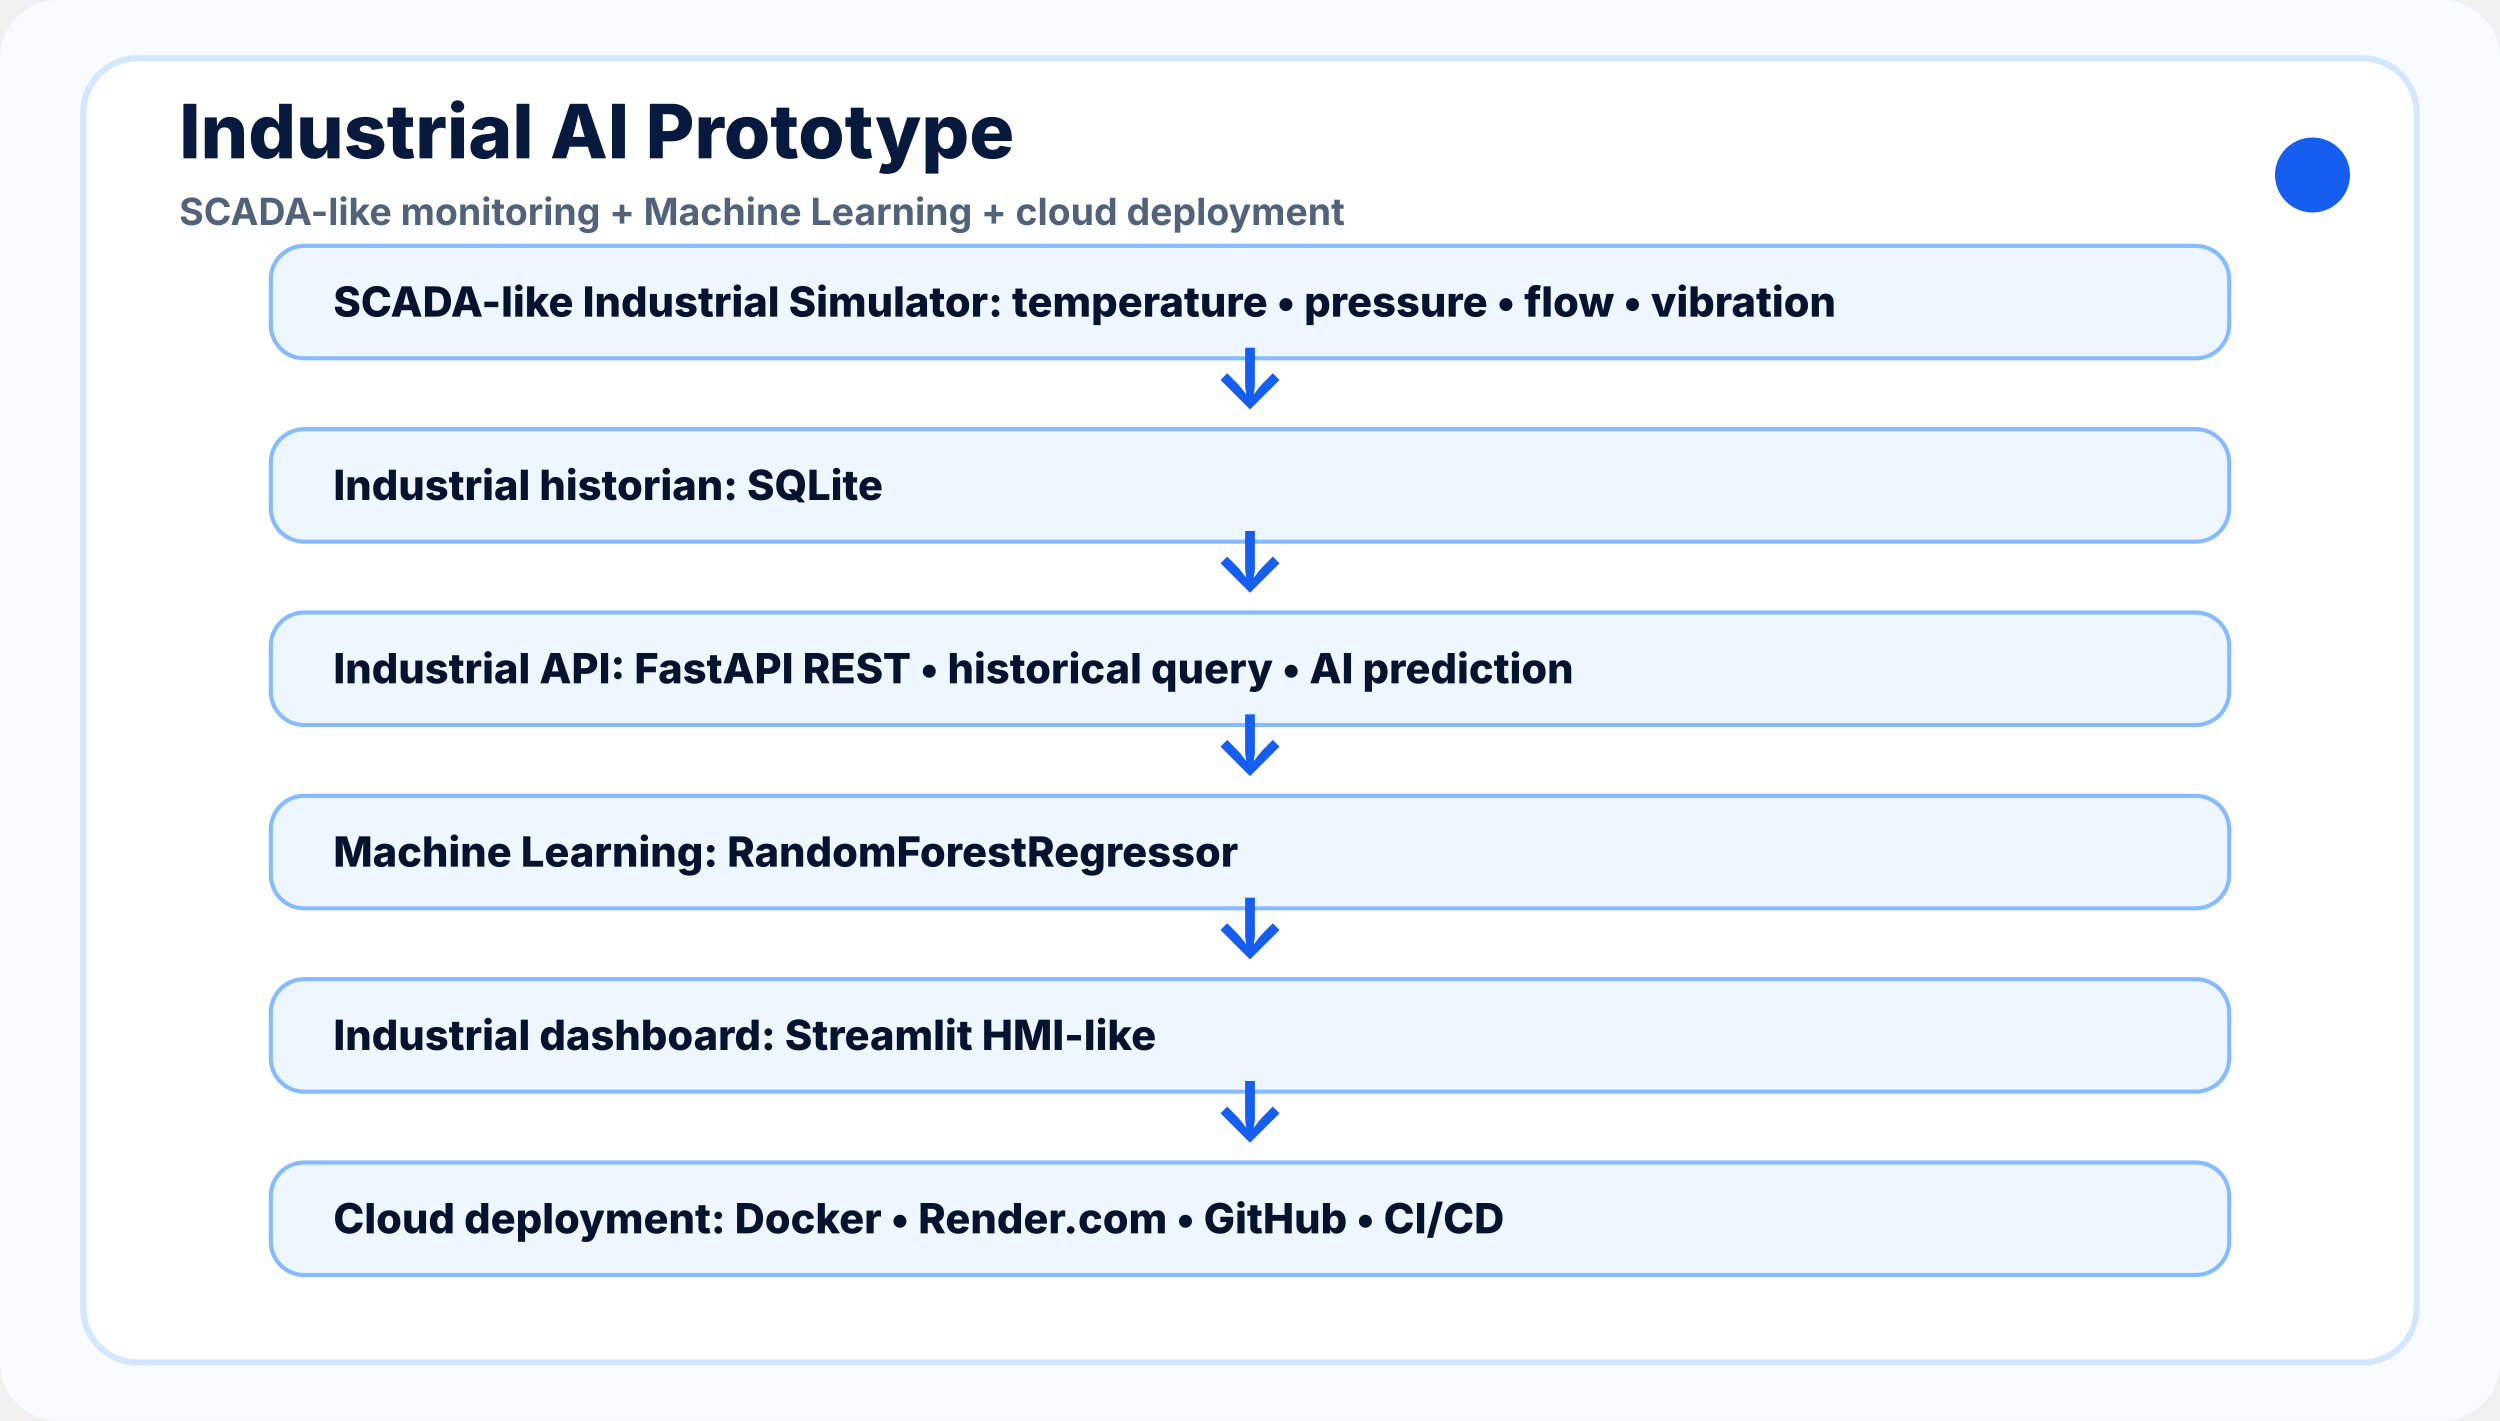
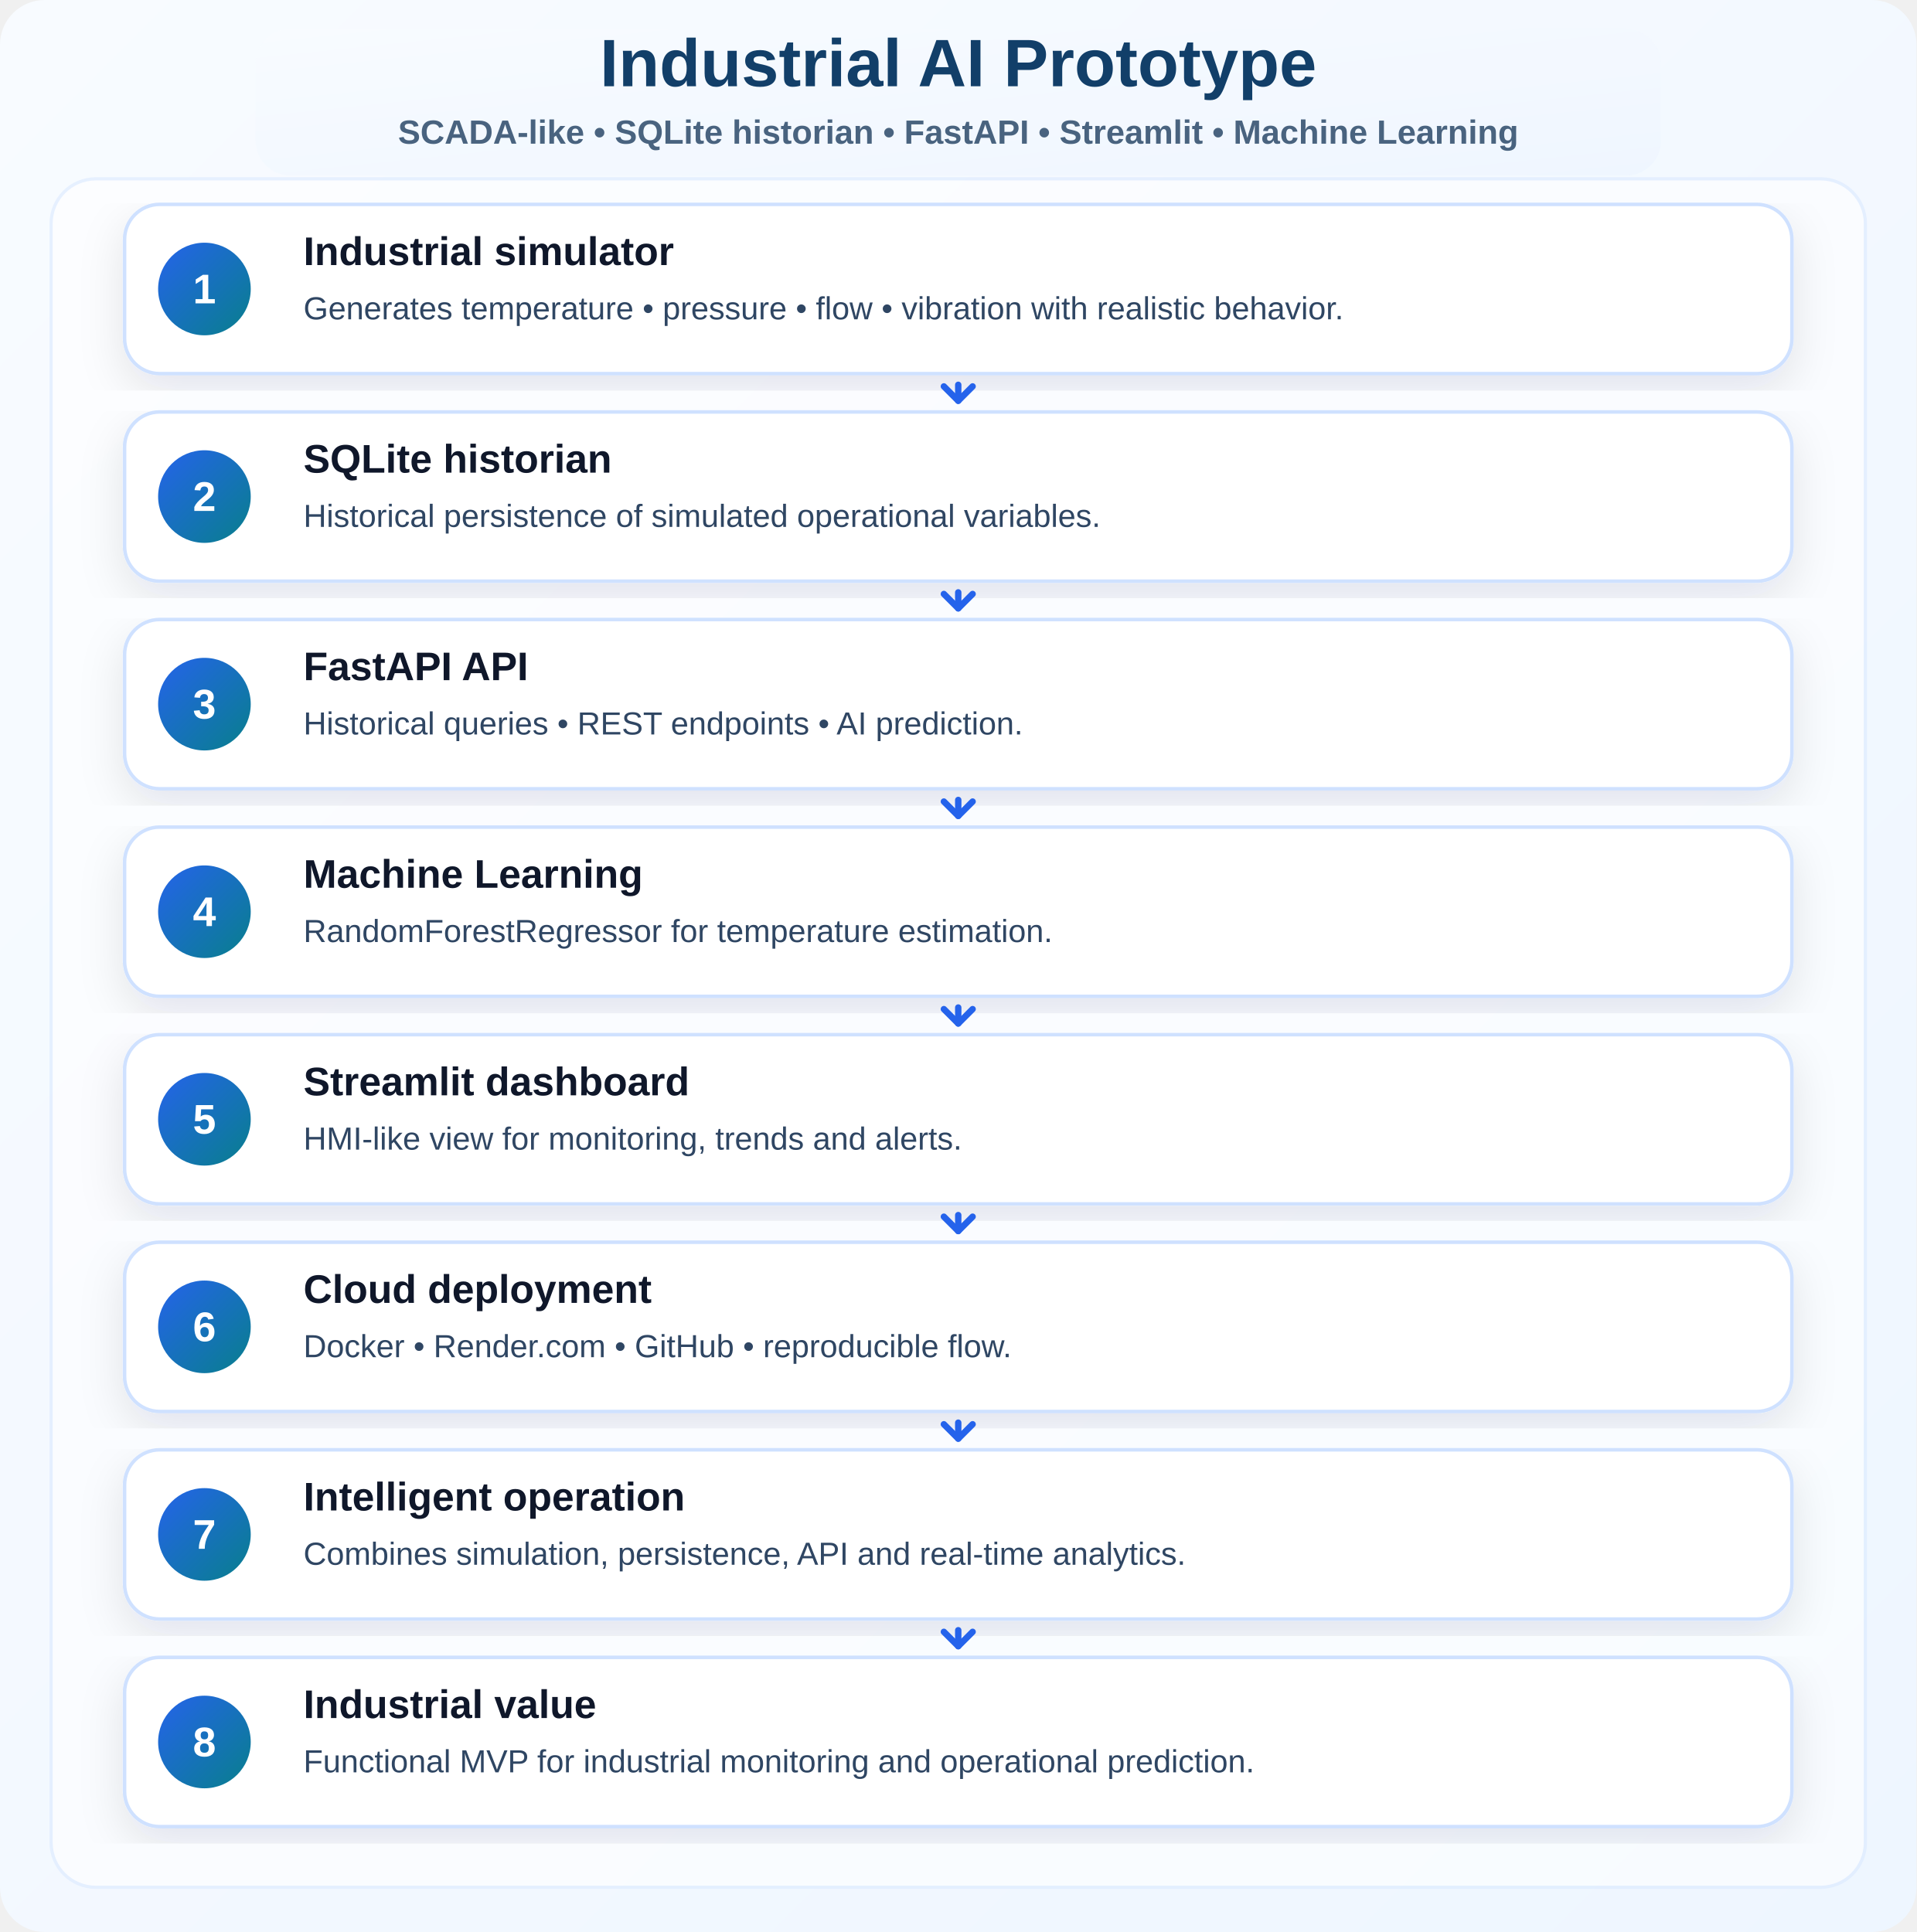
- <svg xmlns="http://www.w3.org/2000/svg" width="1200" height="682" viewBox="0 0 1200 682" role="img" aria-label="Industrial AI Prototype">
-   <rect width="100%" height="100%" rx="28" fill="#f8fbff" />
-   <rect x="40" y="28" width="1120" height="626" rx="26" fill="white" stroke="#d4e7ff" stroke-width="3" />
-   <circle cx="1110" cy="84" r="18" fill="#155eef" />
-   <text x="86" y="76" font-family="Inter,Segoe UI,Arial,sans-serif" font-size="36" font-weight="800" fill="#071a3d">Industrial AI Prototype</text>
-   <text x="86" y="108" font-family="Inter,Segoe UI,Arial,sans-serif" font-size="18" font-weight="700" fill="#52627a">SCADA-like monitoring + Machine Learning + cloud deployment</text>
-   <rect x="130" y="118" width="940" height="54" rx="16" fill="#eef6ff" stroke="#86bcff" stroke-width="2" />
-   <text x="160" y="152" font-family="Inter,Segoe UI,Arial,sans-serif" font-size="20" font-weight="800" fill="#06132e">SCADA-like Industrial Simulator: temperature • pressure • flow • vibration</text>
-   <text x="600" y="196" text-anchor="middle" font-family="Inter,Segoe UI,Arial,sans-serif" font-size="40" font-weight="700" fill="#155eef">↓</text>
-   <rect x="130" y="206" width="940" height="54" rx="16" fill="#eef6ff" stroke="#86bcff" stroke-width="2" />
-   <text x="160" y="240" font-family="Inter,Segoe UI,Arial,sans-serif" font-size="20" font-weight="800" fill="#06132e">Industrial historian: SQLite</text>
-   <text x="600" y="284" text-anchor="middle" font-family="Inter,Segoe UI,Arial,sans-serif" font-size="40" font-weight="700" fill="#155eef">↓</text>
-   <rect x="130" y="294" width="940" height="54" rx="16" fill="#eef6ff" stroke="#86bcff" stroke-width="2" />
-   <text x="160" y="328" font-family="Inter,Segoe UI,Arial,sans-serif" font-size="20" font-weight="800" fill="#06132e">Industrial API: FastAPI REST • historical query • AI prediction</text>
-   <text x="600" y="372" text-anchor="middle" font-family="Inter,Segoe UI,Arial,sans-serif" font-size="40" font-weight="700" fill="#155eef">↓</text>
-   <rect x="130" y="382" width="940" height="54" rx="16" fill="#eef6ff" stroke="#86bcff" stroke-width="2" />
-   <text x="160" y="416" font-family="Inter,Segoe UI,Arial,sans-serif" font-size="20" font-weight="800" fill="#06132e">Machine Learning: RandomForestRegressor</text>
-   <text x="600" y="460" text-anchor="middle" font-family="Inter,Segoe UI,Arial,sans-serif" font-size="40" font-weight="700" fill="#155eef">↓</text>
-   <rect x="130" y="470" width="940" height="54" rx="16" fill="#eef6ff" stroke="#86bcff" stroke-width="2" />
-   <text x="160" y="504" font-family="Inter,Segoe UI,Arial,sans-serif" font-size="20" font-weight="800" fill="#06132e">Industrial dashboard: Streamlit HMI-like</text>
-   <text x="600" y="548" text-anchor="middle" font-family="Inter,Segoe UI,Arial,sans-serif" font-size="40" font-weight="700" fill="#155eef">↓</text>
-   <rect x="130" y="558" width="940" height="54" rx="16" fill="#eef6ff" stroke="#86bcff" stroke-width="2" />
-   <text x="160" y="592" font-family="Inter,Segoe UI,Arial,sans-serif" font-size="20" font-weight="800" fill="#06132e">Cloud deployment: Docker • Render.com • GitHub • CI/CD</text>
+ <svg xmlns="http://www.w3.org/2000/svg" width="1200" height="1210" viewBox="0 0 1200 1210" role="img" aria-labelledby="title desc">
+   <defs>
+     <linearGradient id="bg" x1="0" x2="1" y1="0" y2="1">
+       <stop offset="0%" stop-color="#f8fbff" />
+       <stop offset="100%" stop-color="#eef6ff" />
+     </linearGradient>
+     <linearGradient id="badge" x1="0" x2="1" y1="0" y2="1">
+       <stop offset="0%" stop-color="#2563eb" />
+       <stop offset="100%" stop-color="#087f8c" />
+     </linearGradient>
+     <filter id="shadow" x="-10%" y="-10%" width="120%" height="120%">
+       <feDropShadow dx="0" dy="10" stdDeviation="14" flood-color="#0f172a" flood-opacity="0.10" />
+     </filter>
+     <style>
+       .title { font: 800 42px Arial, sans-serif; fill: #123f69; }
+       .subtitle { font: 700 21px Arial, sans-serif; fill: #49637f; }
+       .step-title { font: 800 25px Arial, sans-serif; fill: #0f172a; }
+       .step-body { font: 400 20px Arial, sans-serif; fill: #2f4663; }
+       .num { font: 800 26px Arial, sans-serif; fill: #ffffff; }
+       .arrow { stroke: #2563eb; stroke-width: 4; stroke-linecap: round; stroke-linejoin: round; }
+     </style>
+   </defs>
+   <rect x="0" y="0" width="1200" height="1210" rx="28" fill="url(#bg)" />
+   <rect x="32" y="112" width="1136" height="1070" rx="28" fill="#ffffff" opacity="0.58" stroke="#d9e8ff" stroke-width="2" />
+   <rect x="160" y="18" width="880" height="92" rx="22" fill="url(#bg)" opacity="0.96" />
+   <text x="600" y="54" text-anchor="middle" class="title">Industrial AI Prototype</text>
+   <text x="600" y="90" text-anchor="middle" class="subtitle">SCADA-like • SQLite historian • FastAPI • Streamlit • Machine Learning</text>
+   <rect x="78" y="128" width="1044" height="106" rx="22" fill="#ffffff" stroke="#cfe1ff" stroke-width="2.2" filter="url(#shadow)" />
+   <circle cx="128" cy="181" r="29" fill="url(#badge)" />
+   <text x="128" y="190" text-anchor="middle" class="num">1</text>
+   <text x="190" y="166" class="step-title" text-anchor="start">
+     <tspan x="190" dy="0">Industrial simulator</tspan>
+   </text>
+   <text x="190" y="200" class="step-body" text-anchor="start">
+     <tspan x="190" dy="0">Generates temperature • pressure • flow • vibration with realistic behavior.</tspan>
+   </text>
+   <line x1="600" y1="241" x2="600" y2="251" class="arrow" />
+   <path d="M591 242 L600 251 L609 242" fill="none" class="arrow" />
+   <rect x="78" y="258" width="1044" height="106" rx="22" fill="#ffffff" stroke="#cfe1ff" stroke-width="2.2" filter="url(#shadow)" />
+   <circle cx="128" cy="311" r="29" fill="url(#badge)" />
+   <text x="128" y="320" text-anchor="middle" class="num">2</text>
+   <text x="190" y="296" class="step-title" text-anchor="start">
+     <tspan x="190" dy="0">SQLite historian</tspan>
+   </text>
+   <text x="190" y="330" class="step-body" text-anchor="start">
+     <tspan x="190" dy="0">Historical persistence of simulated operational variables.</tspan>
+   </text>
+   <line x1="600" y1="371" x2="600" y2="381" class="arrow" />
+   <path d="M591 372 L600 381 L609 372" fill="none" class="arrow" />
+   <rect x="78" y="388" width="1044" height="106" rx="22" fill="#ffffff" stroke="#cfe1ff" stroke-width="2.2" filter="url(#shadow)" />
+   <circle cx="128" cy="441" r="29" fill="url(#badge)" />
+   <text x="128" y="450" text-anchor="middle" class="num">3</text>
+   <text x="190" y="426" class="step-title" text-anchor="start">
+     <tspan x="190" dy="0">FastAPI API</tspan>
+   </text>
+   <text x="190" y="460" class="step-body" text-anchor="start">
+     <tspan x="190" dy="0">Historical queries • REST endpoints • AI prediction.</tspan>
+   </text>
+   <line x1="600" y1="501" x2="600" y2="511" class="arrow" />
+   <path d="M591 502 L600 511 L609 502" fill="none" class="arrow" />
+   <rect x="78" y="518" width="1044" height="106" rx="22" fill="#ffffff" stroke="#cfe1ff" stroke-width="2.2" filter="url(#shadow)" />
+   <circle cx="128" cy="571" r="29" fill="url(#badge)" />
+   <text x="128" y="580" text-anchor="middle" class="num">4</text>
+   <text x="190" y="556" class="step-title" text-anchor="start">
+     <tspan x="190" dy="0">Machine Learning</tspan>
+   </text>
+   <text x="190" y="590" class="step-body" text-anchor="start">
+     <tspan x="190" dy="0">RandomForestRegressor for temperature estimation.</tspan>
+   </text>
+   <line x1="600" y1="631" x2="600" y2="641" class="arrow" />
+   <path d="M591 632 L600 641 L609 632" fill="none" class="arrow" />
+   <rect x="78" y="648" width="1044" height="106" rx="22" fill="#ffffff" stroke="#cfe1ff" stroke-width="2.2" filter="url(#shadow)" />
+   <circle cx="128" cy="701" r="29" fill="url(#badge)" />
+   <text x="128" y="710" text-anchor="middle" class="num">5</text>
+   <text x="190" y="686" class="step-title" text-anchor="start">
+     <tspan x="190" dy="0">Streamlit dashboard</tspan>
+   </text>
+   <text x="190" y="720" class="step-body" text-anchor="start">
+     <tspan x="190" dy="0">HMI-like view for monitoring, trends and alerts.</tspan>
+   </text>
+   <line x1="600" y1="761" x2="600" y2="771" class="arrow" />
+   <path d="M591 762 L600 771 L609 762" fill="none" class="arrow" />
+   <rect x="78" y="778" width="1044" height="106" rx="22" fill="#ffffff" stroke="#cfe1ff" stroke-width="2.2" filter="url(#shadow)" />
+   <circle cx="128" cy="831" r="29" fill="url(#badge)" />
+   <text x="128" y="840" text-anchor="middle" class="num">6</text>
+   <text x="190" y="816" class="step-title" text-anchor="start">
+     <tspan x="190" dy="0">Cloud deployment</tspan>
+   </text>
+   <text x="190" y="850" class="step-body" text-anchor="start">
+     <tspan x="190" dy="0">Docker • Render.com • GitHub • reproducible flow.</tspan>
+   </text>
+   <line x1="600" y1="891" x2="600" y2="901" class="arrow" />
+   <path d="M591 892 L600 901 L609 892" fill="none" class="arrow" />
+   <rect x="78" y="908" width="1044" height="106" rx="22" fill="#ffffff" stroke="#cfe1ff" stroke-width="2.2" filter="url(#shadow)" />
+   <circle cx="128" cy="961" r="29" fill="url(#badge)" />
+   <text x="128" y="970" text-anchor="middle" class="num">7</text>
+   <text x="190" y="946" class="step-title" text-anchor="start">
+     <tspan x="190" dy="0">Intelligent operation</tspan>
+   </text>
+   <text x="190" y="980" class="step-body" text-anchor="start">
+     <tspan x="190" dy="0">Combines simulation, persistence, API and real-time analytics.</tspan>
+   </text>
+   <line x1="600" y1="1021" x2="600" y2="1031" class="arrow" />
+   <path d="M591 1022 L600 1031 L609 1022" fill="none" class="arrow" />
+   <rect x="78" y="1038" width="1044" height="106" rx="22" fill="#ffffff" stroke="#cfe1ff" stroke-width="2.2" filter="url(#shadow)" />
+   <circle cx="128" cy="1091" r="29" fill="url(#badge)" />
+   <text x="128" y="1100" text-anchor="middle" class="num">8</text>
+   <text x="190" y="1076" class="step-title" text-anchor="start">
+     <tspan x="190" dy="0">Industrial value</tspan>
+   </text>
+   <text x="190" y="1110" class="step-body" text-anchor="start">
+     <tspan x="190" dy="0">Functional MVP for industrial monitoring and operational prediction.</tspan>
+   </text>
</svg>
